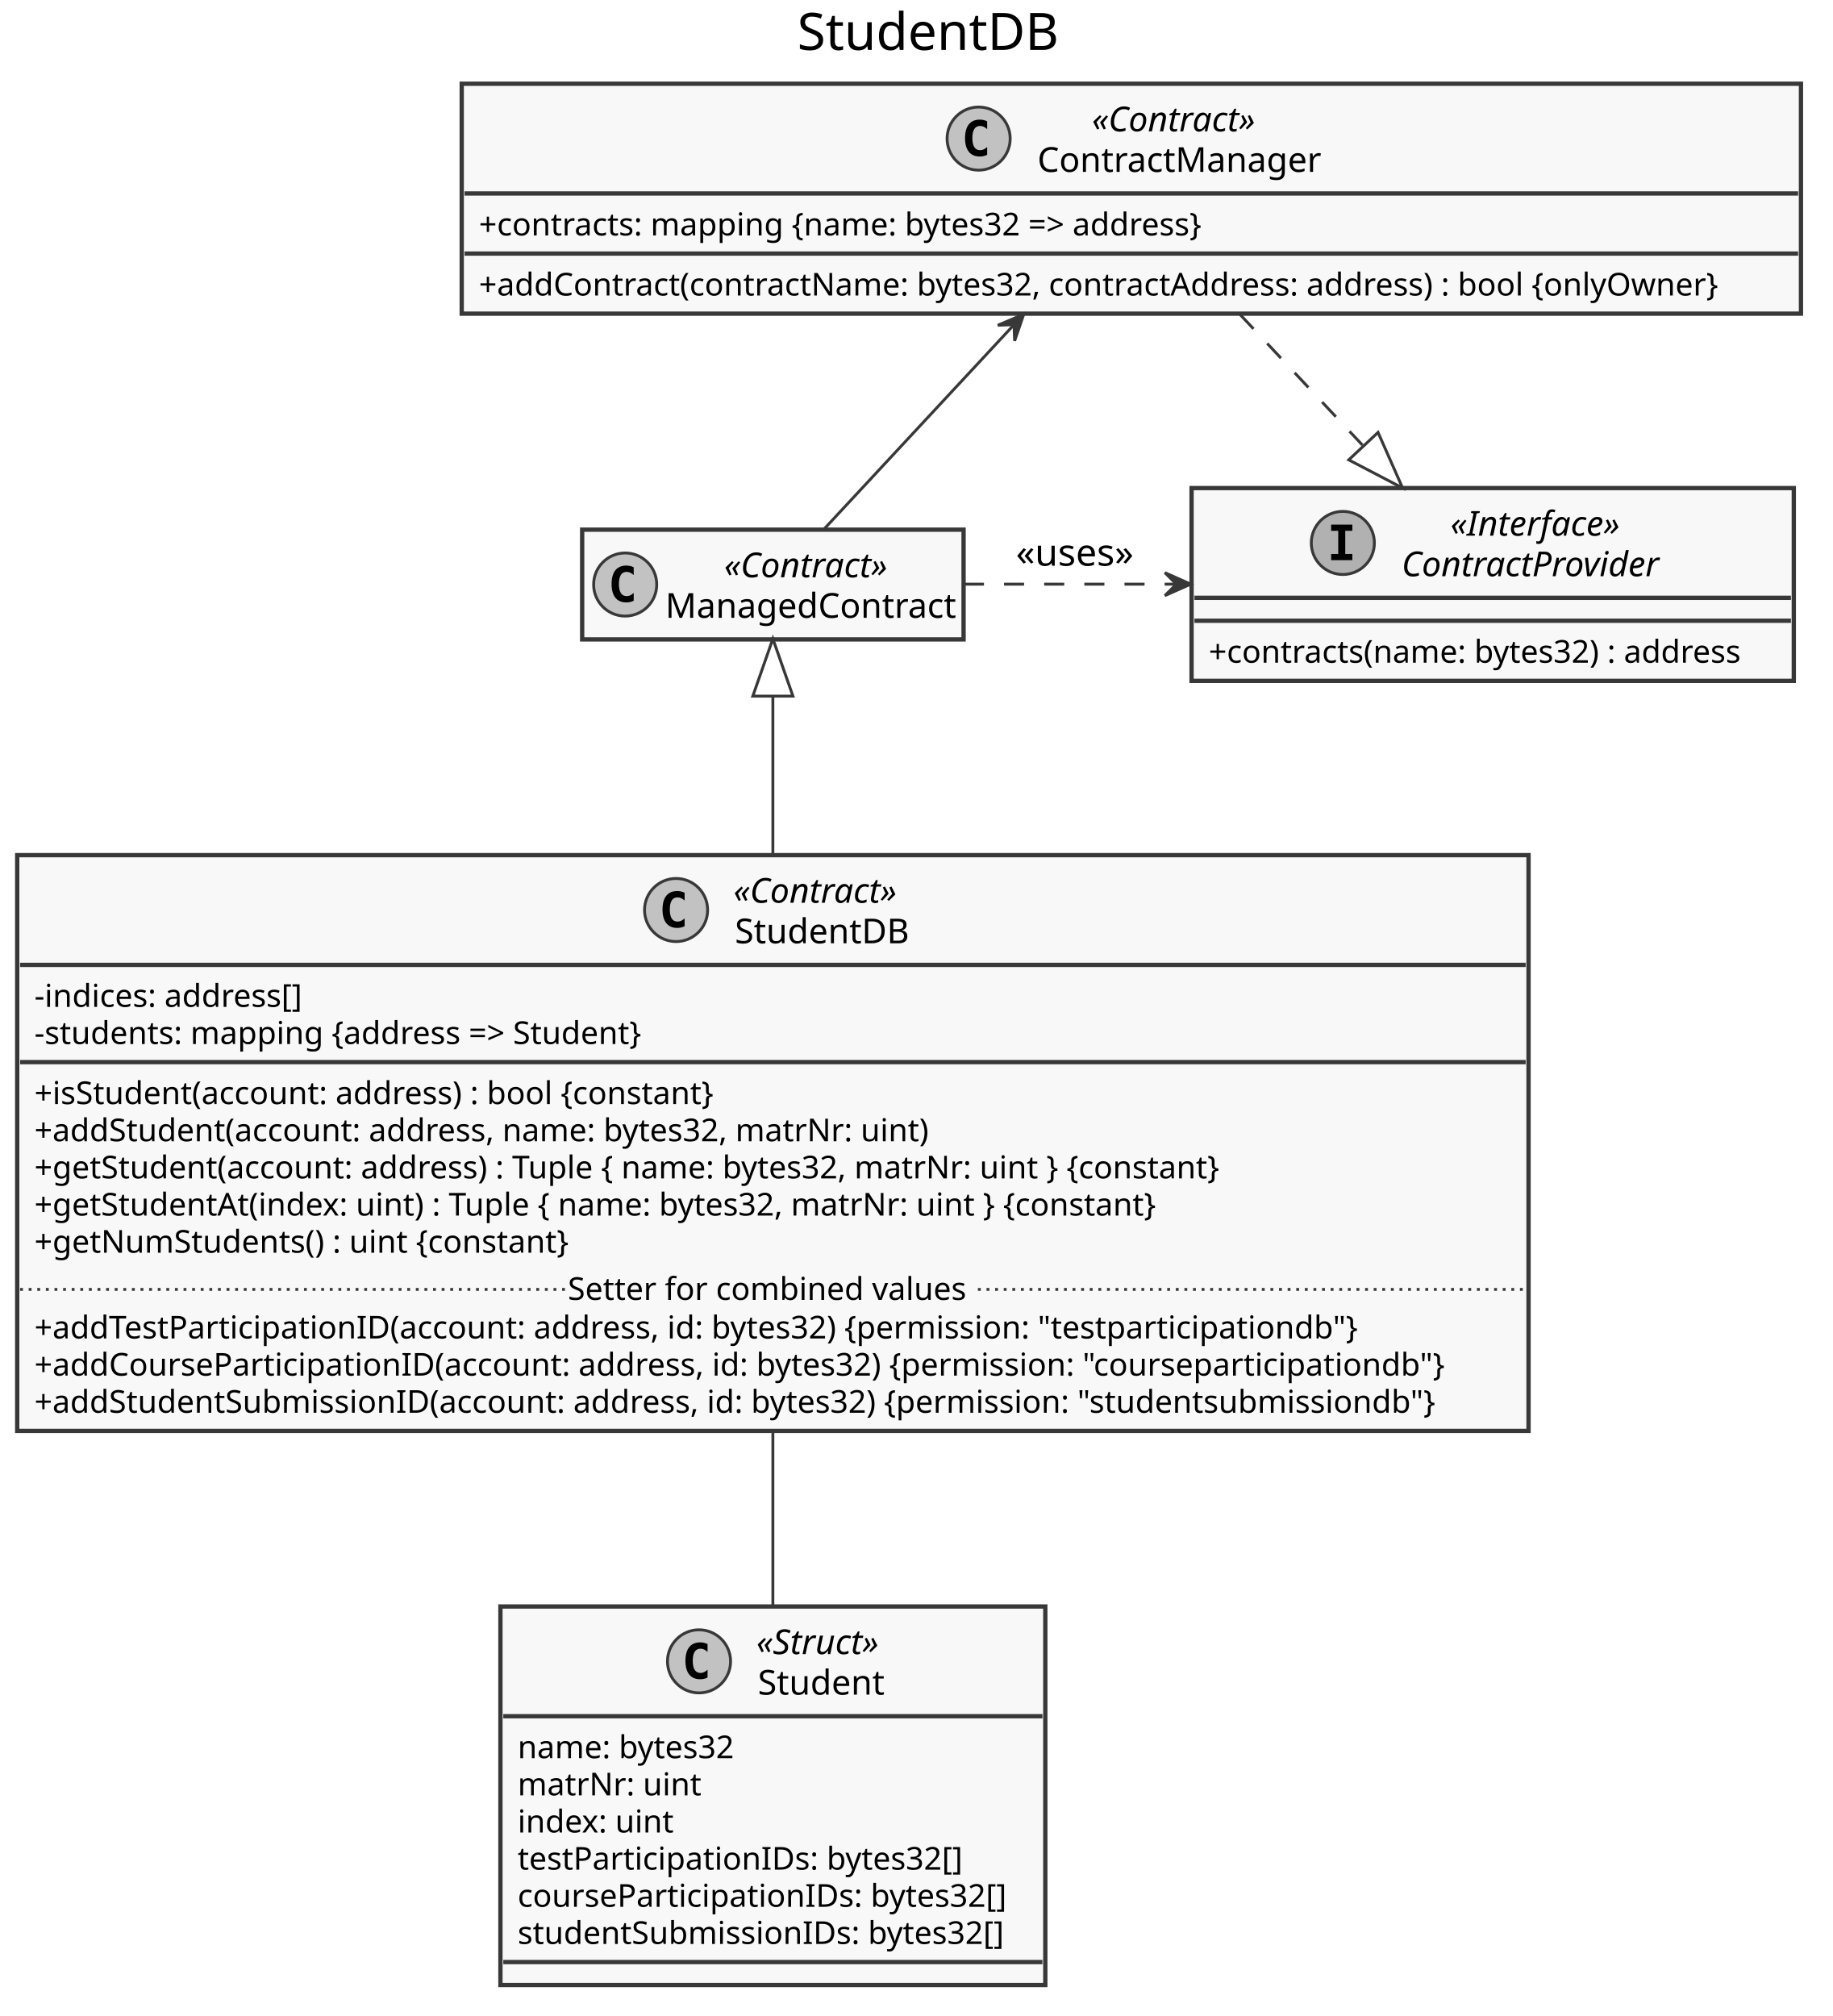
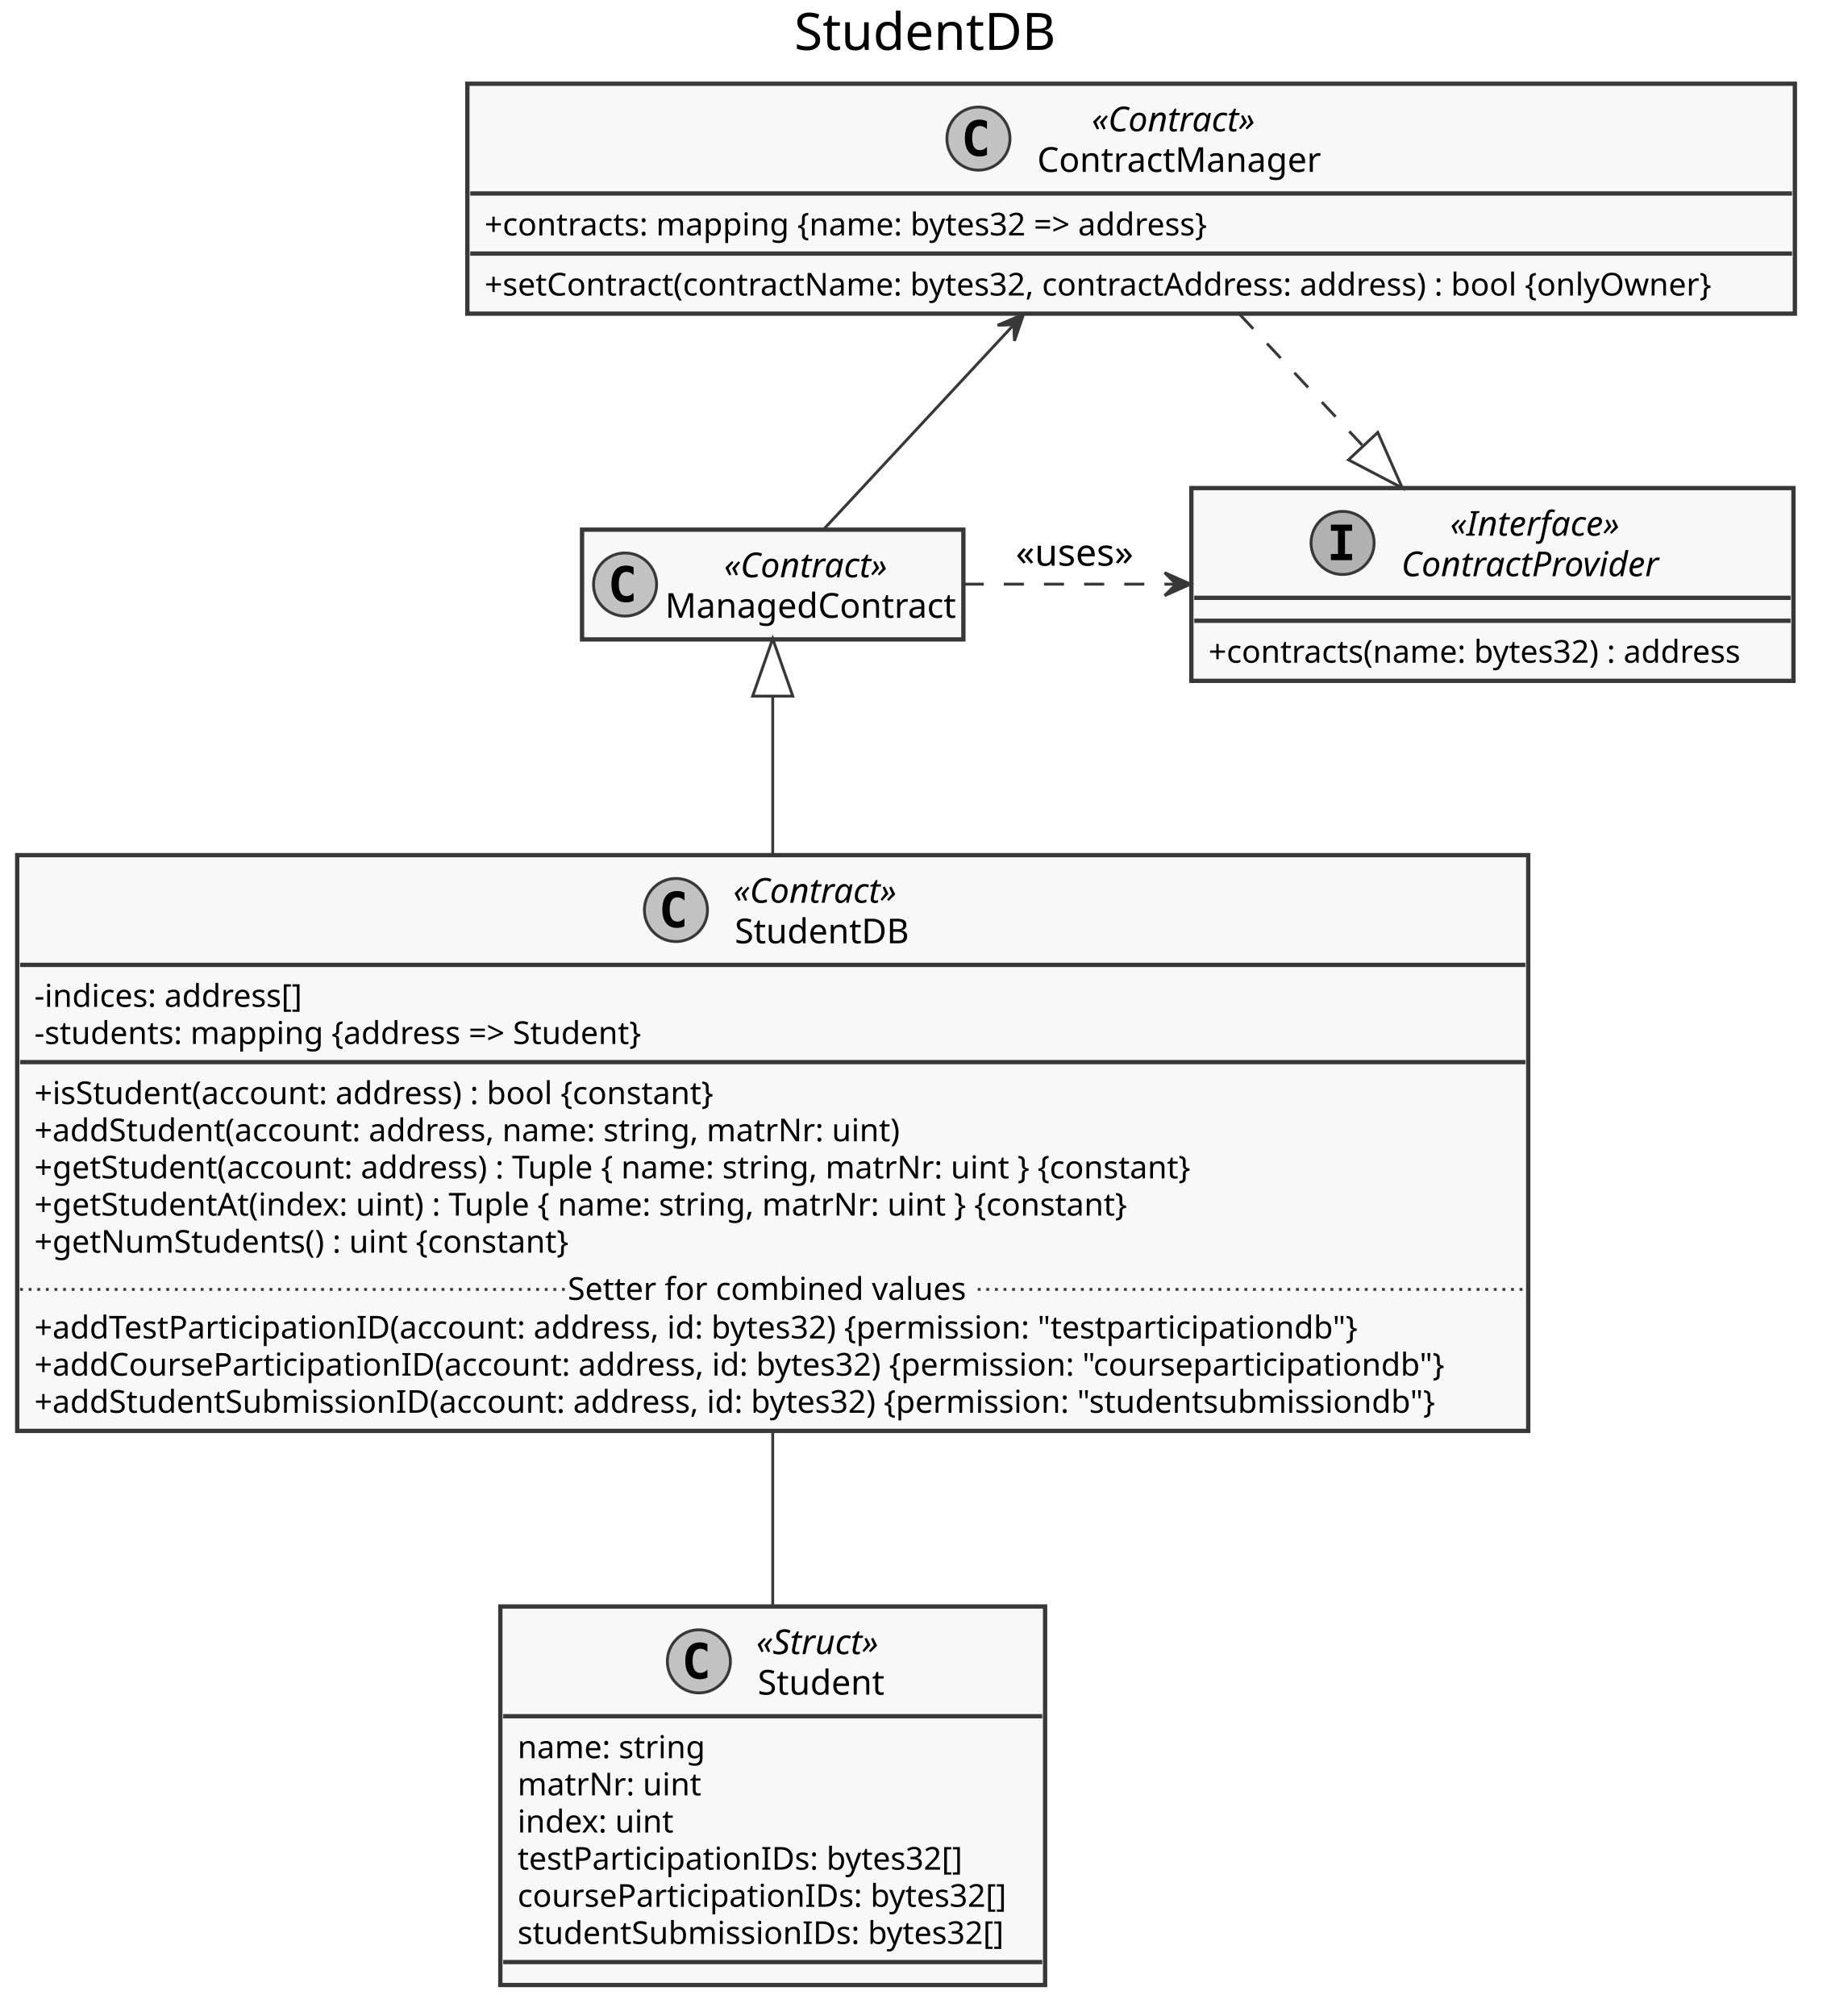
- <svg xmlns="http://www.w3.org/2000/svg" contentScriptType="application/ecmascript" contentStyleType="text/css" height="703px" preserveAspectRatio="none" style="width:639px;height:703px;" version="1.1" viewBox="0 0 639 703" width="639px" zoomAndPan="magnify">
+ <svg xmlns="http://www.w3.org/2000/svg" contentScriptType="application/ecmascript" contentStyleType="text/css" height="703px" preserveAspectRatio="none" style="width:637px;height:703px;" version="1.1" viewBox="0 0 637 703" width="637px" zoomAndPan="magnify">
  <defs />
  <g>
-     <text fill="#000000" font-family="Source Sans Pro Semibold" font-size="18" lengthAdjust="spacingAndGlyphs" textLength="90" x="278" y="17.402">StudentDB</text>
+     <text fill="#000000" font-family="Source Sans Pro Semibold" font-size="18" lengthAdjust="spacingAndGlyphs" textLength="90" x="277" y="17.402">StudentDB</text>
    <rect fill="#F8F8F8" height="67.221" id="ContractProvider" style="stroke: #383838; stroke-width: 1.5;" width="210" x="415.5" y="170.199" />
    <ellipse cx="468.25" cy="189.332" fill="#B1B1B1" rx="11" ry="11" style="stroke: #383838; stroke-width: 1.0;" />
    <path d="M464.178,185.097 L464.178,182.939 L471.557,182.939 L471.557,185.097 L469.092,185.097 L469.092,193.174 L471.557,193.174 L471.557,195.332 L464.178,195.332 L464.178,193.174 L466.643,193.174 L466.643,185.097 Z " />
    <text fill="#000000" font-family="Source Sans Pro Semibold" font-size="12" font-style="italic" lengthAdjust="spacingAndGlyphs" textLength="62" x="505.75" y="186.801">«Interface»</text>
    <text fill="#000000" font-family="Source Sans Pro Semibold" font-size="12" font-style="italic" lengthAdjust="spacingAndGlyphs" textLength="96" x="488.75" y="200.934">ContractProvider</text>
    <line style="stroke: #383838; stroke-width: 1.5;" x1="416.5" x2="624.5" y1="208.465" y2="208.465" />
    <line style="stroke: #383838; stroke-width: 1.5;" x1="416.5" x2="624.5" y1="216.465" y2="216.465" />
    <text fill="#000000" font-family="Source Sans Pro Semibold" font-size="11" lengthAdjust="spacingAndGlyphs" textLength="198" x="421.5" y="231.1">+contracts(name: bytes32) : address</text>
-     <rect fill="#F8F8F8" height="80.176" id="ContractManager" style="stroke: #383838; stroke-width: 1.5;" width="467" x="161" y="29.199" />
+     <rect fill="#F8F8F8" height="80.176" id="ContractManager" style="stroke: #383838; stroke-width: 1.5;" width="463" x="163" y="29.199" />
    <ellipse cx="341.25" cy="48.332" fill="#C2C2C2" rx="11" ry="11" style="stroke: #383838; stroke-width: 1.0;" />
    <path d="M344.223,53.975 Q343.642,54.274 343.003,54.423 Q342.364,54.573 341.658,54.573 Q339.151,54.573 337.832,52.921 Q336.512,51.269 336.512,48.148 Q336.512,45.019 337.832,43.367 Q339.151,41.715 341.658,41.715 Q342.364,41.715 343.011,41.864 Q343.659,42.014 344.223,42.312 L344.223,45.035 Q343.592,44.454 342.999,44.184 Q342.405,43.915 341.774,43.915 Q340.43,43.915 339.745,44.981 Q339.06,46.048 339.06,48.148 Q339.06,50.24 339.745,51.306 Q340.43,52.373 341.774,52.373 Q342.405,52.373 342.999,52.103 Q343.592,51.834 344.223,51.252 Z " />
    <text fill="#000000" font-family="Source Sans Pro Semibold" font-size="12" font-style="italic" lengthAdjust="spacingAndGlyphs" textLength="60" x="380.75" y="45.801">«Contract»</text>
    <text fill="#000000" font-family="Source Sans Pro Semibold" font-size="12" lengthAdjust="spacingAndGlyphs" textLength="98" x="361.75" y="59.934">ContractManager</text>
-     <line style="stroke: #383838; stroke-width: 1.5;" x1="162" x2="627" y1="67.465" y2="67.465" />
-     <text fill="#000000" font-family="Source Sans Pro Semibold" font-size="11" lengthAdjust="spacingAndGlyphs" textLength="269" x="167" y="82.1">+contracts: mapping {name: bytes32 =&gt; address}</text>
-     <line style="stroke: #383838; stroke-width: 1.5;" x1="162" x2="627" y1="88.42" y2="88.42" />
-     <text fill="#000000" font-family="Source Sans Pro Semibold" font-size="11" lengthAdjust="spacingAndGlyphs" textLength="455" x="167" y="103.055">+addContract(contractName: bytes32, contractAddress: address) : bool {onlyOwner}</text>
+     <line style="stroke: #383838; stroke-width: 1.5;" x1="164" x2="625" y1="67.465" y2="67.465" />
+     <text fill="#000000" font-family="Source Sans Pro Semibold" font-size="11" lengthAdjust="spacingAndGlyphs" textLength="269" x="169" y="82.1">+contracts: mapping {name: bytes32 =&gt; address}</text>
+     <line style="stroke: #383838; stroke-width: 1.5;" x1="164" x2="625" y1="88.42" y2="88.42" />
+     <text fill="#000000" font-family="Source Sans Pro Semibold" font-size="11" lengthAdjust="spacingAndGlyphs" textLength="451" x="169" y="103.055">+setContract(contractName: bytes32, contractAddress: address) : bool {onlyOwner}</text>
    <rect fill="#F8F8F8" height="38.266" id="ManagedContract" style="stroke: #383838; stroke-width: 1.5;" width="133" x="203" y="184.699" />
    <ellipse cx="218" cy="203.832" fill="#C2C2C2" rx="11" ry="11" style="stroke: #383838; stroke-width: 1.0;" />
    <path d="M220.973,209.475 Q220.392,209.774 219.753,209.923 Q219.114,210.073 218.408,210.073 Q215.901,210.073 214.582,208.421 Q213.262,206.769 213.262,203.648 Q213.262,200.519 214.582,198.867 Q215.901,197.215 218.408,197.215 Q219.114,197.215 219.761,197.364 Q220.409,197.514 220.973,197.812 L220.973,200.535 Q220.342,199.954 219.749,199.684 Q219.155,199.415 218.524,199.415 Q217.18,199.415 216.495,200.481 Q215.81,201.548 215.81,203.648 Q215.81,205.74 216.495,206.806 Q217.18,207.873 218.524,207.873 Q219.155,207.873 219.749,207.603 Q220.342,207.333 220.973,206.752 Z " />
    <text fill="#000000" font-family="Source Sans Pro Semibold" font-size="12" font-style="italic" lengthAdjust="spacingAndGlyphs" textLength="60" x="252.5" y="201.301">«Contract»</text>
    <text fill="#000000" font-family="Source Sans Pro Semibold" font-size="12" lengthAdjust="spacingAndGlyphs" textLength="101" x="232" y="215.434">ManagedContract</text>
    <rect fill="#F8F8F8" height="131.996" id="Student" style="stroke: #383838; stroke-width: 1.5;" width="190" x="174.5" y="560.199" />
    <ellipse cx="243.75" cy="579.332" fill="#C2C2C2" rx="11" ry="11" style="stroke: #383838; stroke-width: 1.0;" />
    <path d="M246.723,584.975 Q246.142,585.274 245.503,585.423 Q244.864,585.573 244.158,585.573 Q241.651,585.573 240.332,583.921 Q239.012,582.269 239.012,579.148 Q239.012,576.019 240.332,574.367 Q241.651,572.715 244.158,572.715 Q244.864,572.715 245.511,572.864 Q246.159,573.014 246.723,573.312 L246.723,576.035 Q246.092,575.454 245.499,575.184 Q244.905,574.915 244.274,574.915 Q242.93,574.915 242.245,575.981 Q241.56,577.048 241.56,579.148 Q241.56,581.24 242.245,582.306 Q242.93,583.373 244.274,583.373 Q244.905,583.373 245.499,583.103 Q246.092,582.833 246.723,582.252 Z " />
    <text fill="#000000" font-family="Source Sans Pro Semibold" font-size="12" font-style="italic" lengthAdjust="spacingAndGlyphs" textLength="44" x="263.75" y="576.801">«Struct»</text>
    <text fill="#000000" font-family="Source Sans Pro Semibold" font-size="12" lengthAdjust="spacingAndGlyphs" textLength="43" x="264.25" y="590.934">Student</text>
    <line style="stroke: #383838; stroke-width: 1.5;" x1="175.5" x2="363.5" y1="598.465" y2="598.465" />
-     <text fill="#000000" font-family="Source Sans Pro Semibold" font-size="11" lengthAdjust="spacingAndGlyphs" textLength="78" x="180.5" y="613.1">name: bytes32</text>
+     <text fill="#000000" font-family="Source Sans Pro Semibold" font-size="11" lengthAdjust="spacingAndGlyphs" textLength="67" x="180.5" y="613.1">name: string</text>
    <text fill="#000000" font-family="Source Sans Pro Semibold" font-size="11" lengthAdjust="spacingAndGlyphs" textLength="65" x="180.5" y="626.055">matrNr: uint</text>
    <text fill="#000000" font-family="Source Sans Pro Semibold" font-size="11" lengthAdjust="spacingAndGlyphs" textLength="57" x="180.5" y="639.01">index: uint</text>
    <text fill="#000000" font-family="Source Sans Pro Semibold" font-size="11" lengthAdjust="spacingAndGlyphs" textLength="161" x="180.5" y="651.965">testParticipationIDs: bytes32[]</text>
    <text fill="#000000" font-family="Source Sans Pro Semibold" font-size="11" lengthAdjust="spacingAndGlyphs" textLength="178" x="180.5" y="664.92">courseParticipationIDs: bytes32[]</text>
    <text fill="#000000" font-family="Source Sans Pro Semibold" font-size="11" lengthAdjust="spacingAndGlyphs" textLength="177" x="180.5" y="677.875">studentSubmissionIDs: bytes32[]</text>
    <line style="stroke: #383838; stroke-width: 1.5;" x1="175.5" x2="363.5" y1="684.195" y2="684.195" />
    <rect fill="#F8F8F8" height="200.772" id="StudentDB" style="stroke: #383838; stroke-width: 1.5;" width="527" x="6" y="298.199" />
    <ellipse cx="235.75" cy="317.332" fill="#C2C2C2" rx="11" ry="11" style="stroke: #383838; stroke-width: 1.0;" />
    <path d="M238.723,322.975 Q238.142,323.274 237.503,323.423 Q236.864,323.573 236.158,323.573 Q233.651,323.573 232.332,321.921 Q231.012,320.269 231.012,317.148 Q231.012,314.019 232.332,312.367 Q233.651,310.715 236.158,310.715 Q236.864,310.715 237.511,310.864 Q238.159,311.014 238.723,311.312 L238.723,314.035 Q238.092,313.454 237.499,313.184 Q236.905,312.915 236.274,312.915 Q234.93,312.915 234.245,313.981 Q233.56,315.048 233.56,317.148 Q233.56,319.24 234.245,320.306 Q234.93,321.373 236.274,321.373 Q236.905,321.373 237.499,321.103 Q238.092,320.834 238.723,320.252 Z " />
    <text fill="#000000" font-family="Source Sans Pro Semibold" font-size="12" font-style="italic" lengthAdjust="spacingAndGlyphs" textLength="60" x="255.75" y="314.801">«Contract»</text>
    <text fill="#000000" font-family="Source Sans Pro Semibold" font-size="12" lengthAdjust="spacingAndGlyphs" textLength="59" x="256.25" y="328.934">StudentDB</text>
    <line style="stroke: #383838; stroke-width: 1.5;" x1="7" x2="532" y1="336.465" y2="336.465" />
    <text fill="#000000" font-family="Source Sans Pro Semibold" font-size="11" lengthAdjust="spacingAndGlyphs" textLength="101" x="12" y="351.1">-indices: address[]</text>
    <text fill="#000000" font-family="Source Sans Pro Semibold" font-size="11" lengthAdjust="spacingAndGlyphs" textLength="225" x="12" y="364.055">-students: mapping {address =&gt; Student}</text>
    <line style="stroke: #383838; stroke-width: 1.5;" x1="7" x2="532" y1="370.375" y2="370.375" />
    <text fill="#000000" font-family="Source Sans Pro Semibold" font-size="11" lengthAdjust="spacingAndGlyphs" textLength="250" x="12" y="385.01">+isStudent(account: address) : bool {constant}</text>
-     <text fill="#000000" font-family="Source Sans Pro Semibold" font-size="11" lengthAdjust="spacingAndGlyphs" textLength="325" x="12" y="397.965">+addStudent(account: address, name: bytes32, matrNr: uint)</text>
-     <text fill="#000000" font-family="Source Sans Pro Semibold" font-size="11" lengthAdjust="spacingAndGlyphs" textLength="430" x="12" y="410.92">+getStudent(account: address) : Tuple { name: bytes32, matrNr: uint } {constant}</text>
-     <text fill="#000000" font-family="Source Sans Pro Semibold" font-size="11" lengthAdjust="spacingAndGlyphs" textLength="407" x="12" y="423.875">+getStudentAt(index: uint) : Tuple { name: bytes32, matrNr: uint } {constant}</text>
+     <text fill="#000000" font-family="Source Sans Pro Semibold" font-size="11" lengthAdjust="spacingAndGlyphs" textLength="314" x="12" y="397.965">+addStudent(account: address, name: string, matrNr: uint)</text>
+     <text fill="#000000" font-family="Source Sans Pro Semibold" font-size="11" lengthAdjust="spacingAndGlyphs" textLength="419" x="12" y="410.92">+getStudent(account: address) : Tuple { name: string, matrNr: uint } {constant}</text>
+     <text fill="#000000" font-family="Source Sans Pro Semibold" font-size="11" lengthAdjust="spacingAndGlyphs" textLength="396" x="12" y="423.875">+getStudentAt(index: uint) : Tuple { name: string, matrNr: uint } {constant}</text>
    <text fill="#000000" font-family="Source Sans Pro Semibold" font-size="11" lengthAdjust="spacingAndGlyphs" textLength="194" x="12" y="436.83">+getNumStudents() : uint {constant}</text>
    <text fill="#000000" font-family="Source Sans Pro Semibold" font-size="11" lengthAdjust="spacingAndGlyphs" textLength="482" x="12" y="466.74">+addTestParticipationID(account: address, id: bytes32) {permission: "testparticipationdb"}</text>
    <text fill="#000000" font-family="Source Sans Pro Semibold" font-size="11" lengthAdjust="spacingAndGlyphs" textLength="515" x="12" y="479.695">+addCourseParticipationID(account: address, id: bytes32) {permission: "courseparticipationdb"}</text>
    <text fill="#000000" font-family="Source Sans Pro Semibold" font-size="11" lengthAdjust="spacingAndGlyphs" textLength="510" x="12" y="492.65">+addStudentSubmissionID(account: address, id: bytes32) {permission: "studentsubmissiondb"}</text>
    <line style="stroke: #383838; stroke-width: 1.0; stroke-dasharray: 1.0,2.0;" x1="7" x2="198" y1="449.628" y2="449.628" />
    <text fill="#000000" font-family="Source Sans Pro Semibold" font-size="11" lengthAdjust="spacingAndGlyphs" textLength="143" x="198" y="453.285">Setter for combined values</text>
    <line style="stroke: #383838; stroke-width: 1.0; stroke-dasharray: 1.0,2.0;" x1="341" x2="532" y1="449.628" y2="449.628" />
    <path d="M432.304,109.554 C445.754,123.911 461.039,140.226 475.061,155.195 " fill="none" id="ContractManager-ContractProvider" style="stroke: #383838; stroke-width: 1.0; stroke-dasharray: 7.0,7.0;" />
    <polygon fill="none" points="480.523,150.787,489.088,170.168,470.306,160.358,480.523,150.787" style="stroke: #383838; stroke-width: 1.0;" />
    <path d="M336.104,203.699 C358.843,203.699 384.917,203.699 410.161,203.699 " fill="none" id="ManagedContract-ContractProvider" style="stroke: #383838; stroke-width: 1.0; stroke-dasharray: 7.0,7.0;" />
    <polygon fill="#383838" points="415.197,203.699,406.197,199.699,410.197,203.699,406.197,207.699,415.197,203.699" style="stroke: #383838; stroke-width: 1.0;" />
    <text fill="#000000" font-family="Source Sans Pro Semibold" font-size="13" lengthAdjust="spacingAndGlyphs" textLength="43" x="354.25" y="197.268">«uses»</text>
    <path d="M353.45,113.369 C331.123,137.392 304.64,165.888 287.476,184.357 " fill="none" id="ContractManager-ManagedContract" style="stroke: #383838; stroke-width: 1.0;" />
    <polygon fill="#383838" points="356.996,109.554,347.939,113.423,353.592,113.216,353.799,118.869,356.996,109.554" style="stroke: #383838; stroke-width: 1.0;" />
    <path d="M269.5,242.961 C269.5,259.068 269.5,278.523 269.5,298.142 " fill="none" id="ManagedContract-StudentDB" style="stroke: #383838; stroke-width: 1.0;" />
    <polygon fill="none" points="262.5,242.752,269.5,222.752,276.5,242.752,262.5,242.752" style="stroke: #383838; stroke-width: 1.0;" />
    <path d="M269.5,499.478 C269.5,520.039 269.5,541.173 269.5,560.145 " fill="none" id="StudentDB-Student" style="stroke: #383838; stroke-width: 1.0;" />
  </g>
</svg>
